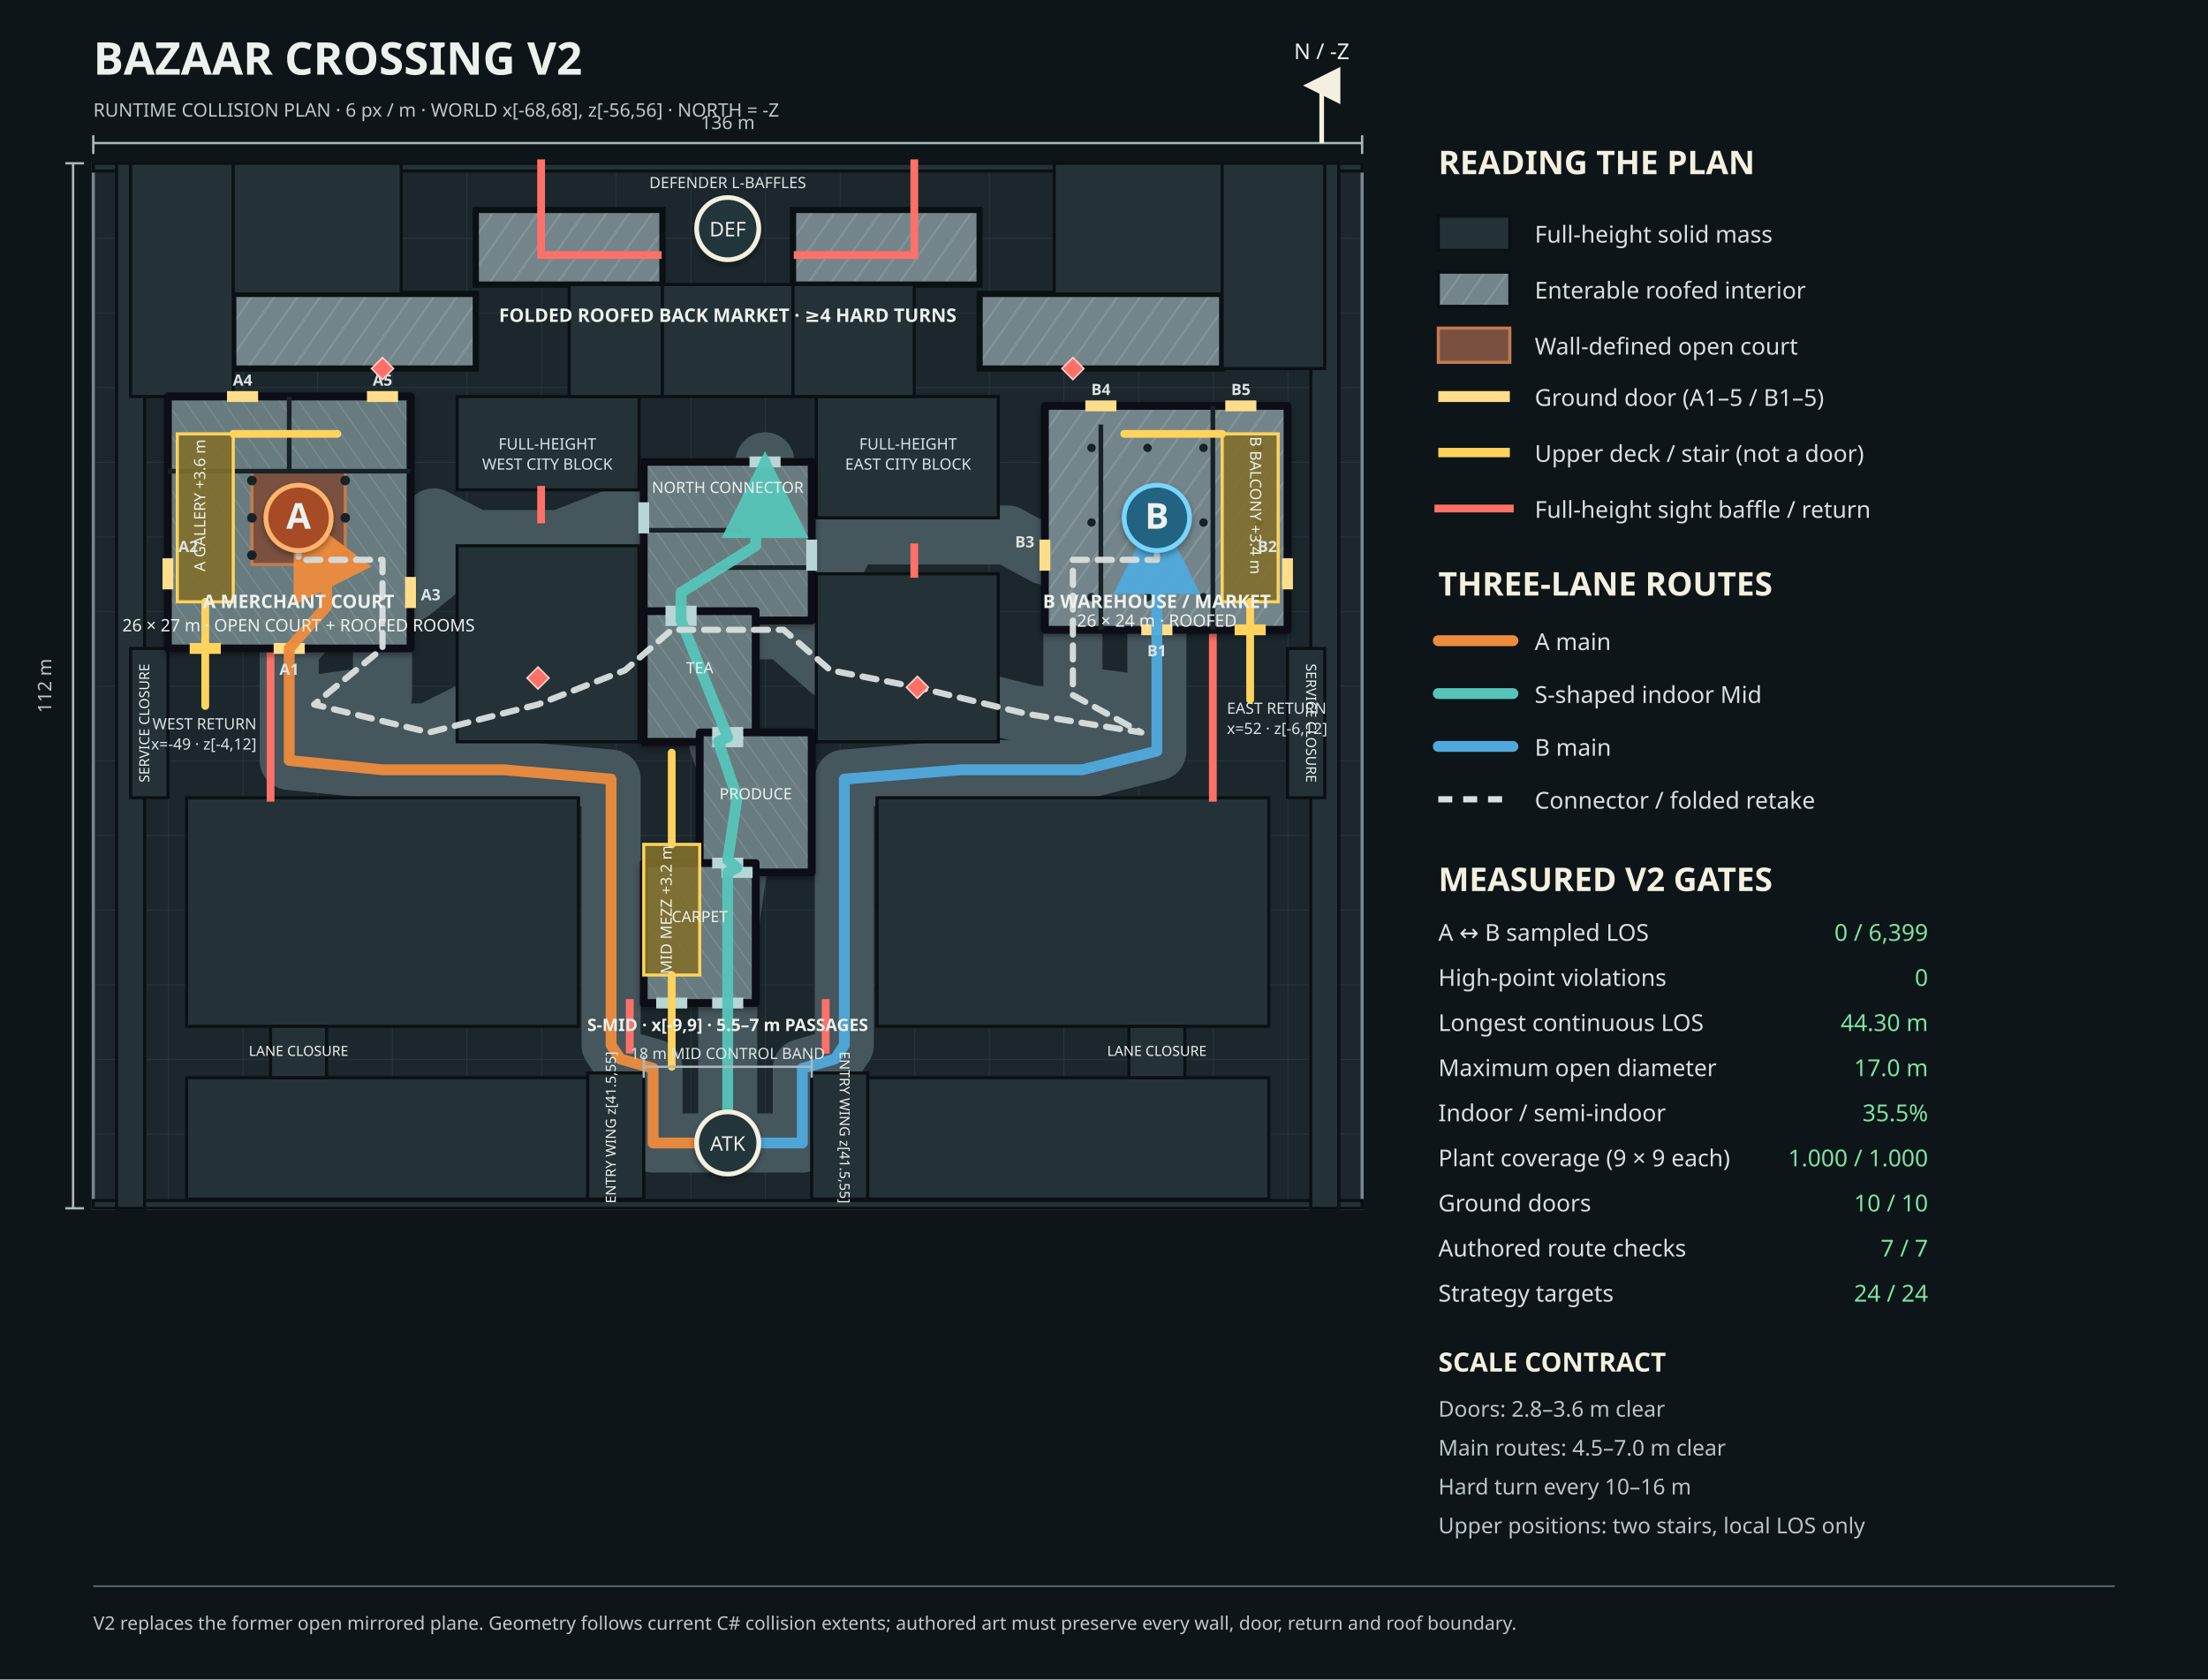
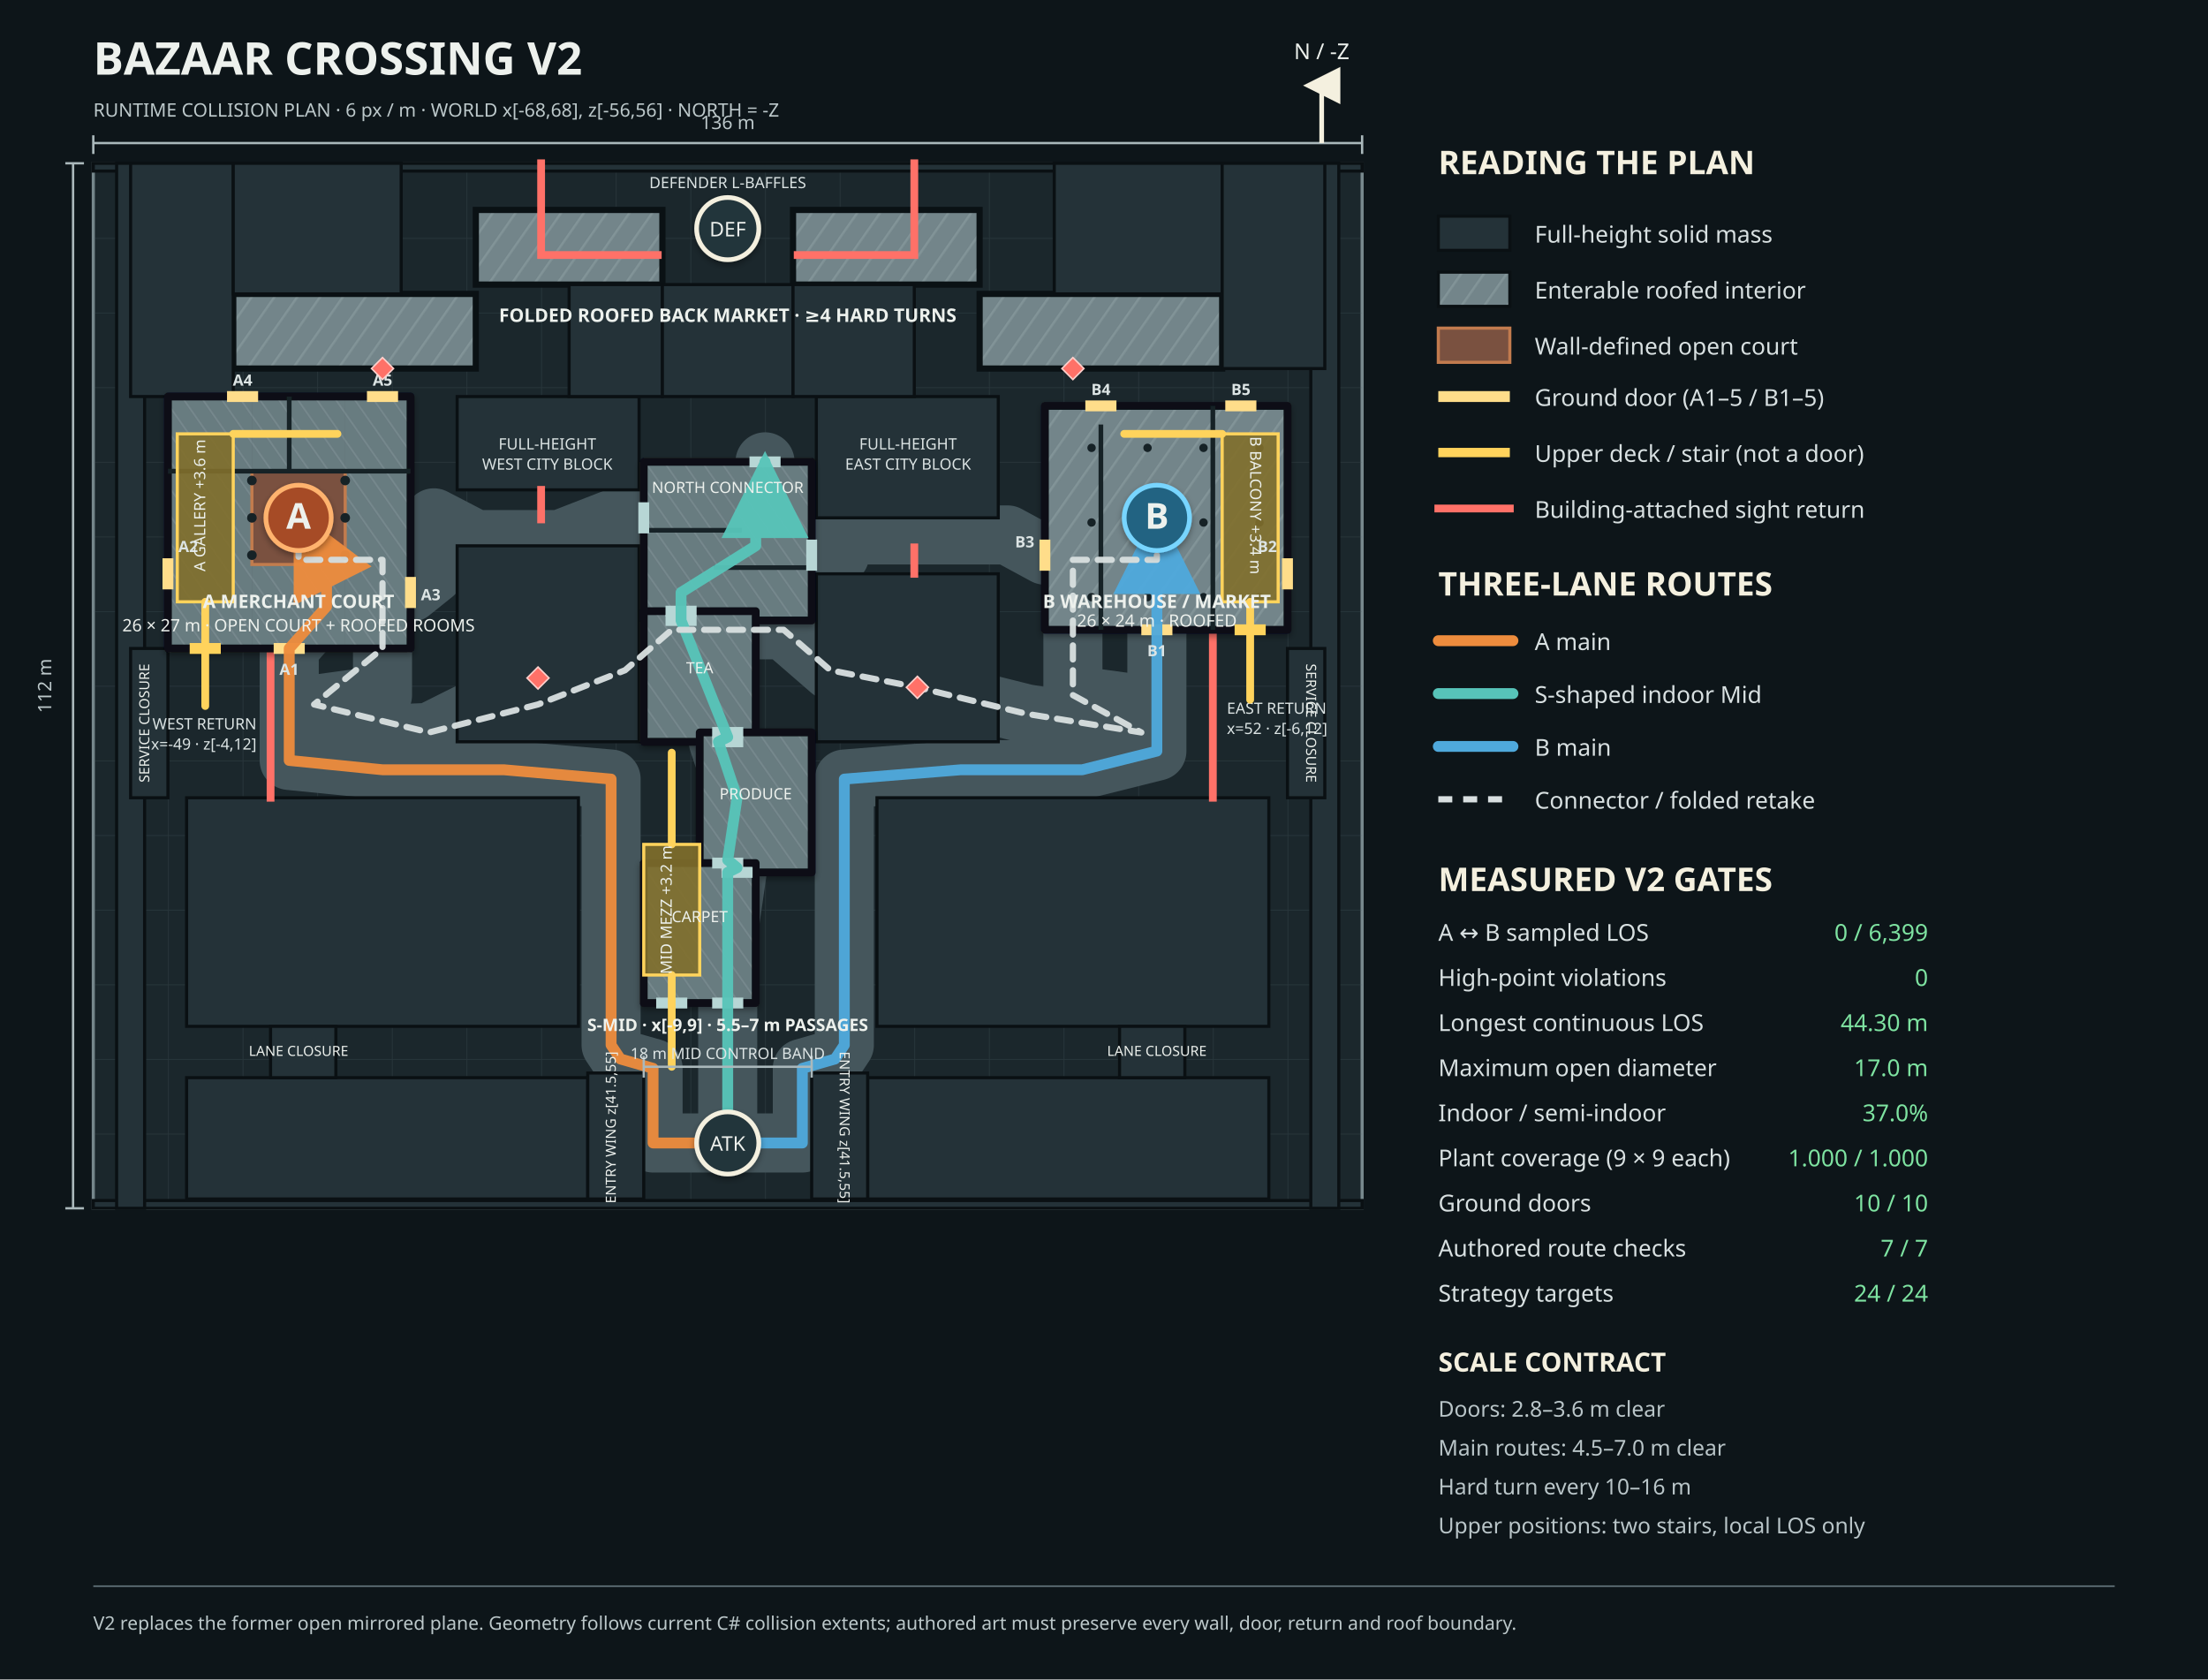
<svg xmlns="http://www.w3.org/2000/svg" width="1420" height="1080" viewBox="0 0 1420 1080" role="img" aria-labelledby="title desc">
  <defs>
    <pattern id="grid" width="48" height="48" patternUnits="userSpaceOnUse">
      <path d="M48 0H0V48" fill="none" stroke="#53636a" stroke-width="1" opacity="0.24" />
    </pattern>
    <pattern id="roof" width="12" height="12" patternUnits="userSpaceOnUse" patternTransform="rotate(35)">
      <rect width="12" height="12" fill="#73858a" />
      <path d="M0 0V12" stroke="#91a2a6" stroke-width="3" opacity="0.48" />
    </pattern>
    <pattern id="marketRoof" width="10" height="10" patternUnits="userSpaceOnUse" patternTransform="rotate(-35)">
      <rect width="10" height="10" fill="#687b80" />
      <path d="M0 0V10" stroke="#8b9ba0" stroke-width="2" opacity="0.42" />
    </pattern>
    <marker id="northArrow" markerWidth="8" markerHeight="8" refX="4" refY="4" orient="auto">
      <path d="M0 8L4 0L8 8Z" fill="#f4f0df" />
    </marker>
    <marker id="routeArrow" markerWidth="8" markerHeight="8" refX="7" refY="4" orient="auto">
      <path d="M0 0L8 4L0 8Z" fill="context-stroke" />
    </marker>
    <filter id="shadow" x="-20%" y="-20%" width="140%" height="140%">
      <feDropShadow dx="0" dy="2" stdDeviation="2" flood-color="#000" flood-opacity="0.35" />
    </filter>
    <style>
      .label { font-family: "Segoe UI", sans-serif; fill: #edf1ed; }
      .small { font-family: "Segoe UI", sans-serif; fill: #bcc8ca; font-size: 12px; }
      .tiny { font-family: "Segoe UI", sans-serif; fill: #dce4e4; font-size: 10px; }
      .mass { fill: #243238; stroke: #0a1013; stroke-width: 2; }
      .wall { fill: none; stroke: #091013; stroke-width: 5; stroke-linejoin: round; }
      .partition { fill: none; stroke: #172227; stroke-width: 3; }
      .door { stroke: #ffdd8a; stroke-width: 7; stroke-linecap: butt; }
      .mid-door { stroke: #b7d6d5; stroke-width: 7; stroke-linecap: butt; }
      .stair-slot { stroke: #ffd35c; stroke-width: 7; stroke-linecap: butt; }
      .baffle { stroke: #ff7168; stroke-width: 5; stroke-linecap: square; }
    </style>
  </defs>
  <rect width="1420" height="1080" fill="#0d1519" />
  <text x="60" y="48" class="label" font-size="29" font-weight="700">BAZAAR CROSSING V2</text>
  <text x="60" y="75" class="small" font-size="15">RUNTIME COLLISION PLAN · 6 px / m · WORLD x[-68,68], z[-56,56] · NORTH = -Z</text>
  <g transform="translate(60 105)">
    <rect x="0" y="0" width="816" height="672" fill="#1b272c" stroke="#78898e" stroke-width="2" />
    <rect x="0" y="0" width="816" height="672" fill="url(#grid)" />
    <g fill="none" stroke="#45565c" stroke-width="38" stroke-linecap="round" stroke-linejoin="round">
      <path d="M408 630L360 630L360 582L339 576L333 567L333 456L333 396L264 390L186 390L126 384L126 312L150 285L150 264L132 228" />
      <path d="M408 630L456 630L456 582L477 576L483 567L483 456L483 396L558 390L636 390L684 378L684 336L684 300L684 270L684 228" />
      <path d="M408 630L408 582L408 540L408 498L414 456L414 453L408 448L414 408L402 372L408 369L378 294L378 276L378 252L426 246L426 228L432 198L432 192" />
      <path d="M132 228L168 240L204 276L219 264L219 228L246 242L276 242L300 242L336 228L354 228L426 228L426 252L462 252L480 252L480 239L516 239L540 239L588 239L612 252L654 250L654 263L672 263L690 258L690 228L684 228" />
      <path d="M132 228L132 255L186 255L186 288L186 312L186 342L142 348L142 369L216 366L240 354L286 348L286 337L306 329L342 326L372 300L444 300L474 326L510 329L530 337L576 348L600 354L674 366L674 348L630 342L630 312L630 288L630 255L684 255L684 228" />
    </g>
    <g fill="url(#roof)" stroke="#0a1114" stroke-width="4">
      <rect x="90" y="84" width="156" height="48" />
      <rect x="246" y="30" width="120" height="48" />
      <rect x="450" y="30" width="120" height="48" />
      <rect x="570" y="84" width="156" height="48" />
    </g>
    <g class="mass">
      <rect x="0" y="0" width="816" height="5" />
      <rect x="0" y="667" width="816" height="5" />
      <rect x="15" y="0" width="18" height="672" />
      <rect x="783" y="0" width="18" height="672" />
      <rect x="60" y="588" width="258" height="78" />
      <rect x="498" y="588" width="258" height="78" />
      <rect x="318" y="585" width="36" height="81" />
      <rect x="462" y="585" width="36" height="81" />
      <rect x="60" y="408" width="252" height="147" />
      <rect x="504" y="408" width="252" height="147" />
-       <rect x="114" y="555" width="36" height="33" />
-       <rect x="666" y="555" width="36" height="33" />
+       <rect x="114" y="555" width="42" height="33" />
+       <rect x="660" y="555" width="42" height="33" />
      <rect x="24" y="312" width="24" height="96" />
      <rect x="768" y="312" width="24" height="96" />
    </g>
    <g class="mass">
      <rect x="234" y="150" width="117" height="60" />
      <rect x="234" y="246" width="117" height="126" />
      <rect x="465" y="150" width="117" height="78" />
      <rect x="465" y="264" width="117" height="108" />
    </g>
    <text x="292" y="184" class="tiny" text-anchor="middle">FULL-HEIGHT</text>
    <text x="292" y="197" class="tiny" text-anchor="middle">WEST CITY BLOCK</text>
    <text x="524" y="184" class="tiny" text-anchor="middle">FULL-HEIGHT</text>
    <text x="524" y="197" class="tiny" text-anchor="middle">EAST CITY BLOCK</text>
    <g class="mass">
      <rect x="24" y="0" width="66" height="150" />
      <rect x="90" y="0" width="108" height="84" />
      <rect x="306" y="78" width="60" height="72" />
      <rect x="366" y="78" width="84" height="72" />
      <rect x="450" y="78" width="78" height="72" />
      <rect x="618" y="0" width="108" height="84" />
      <rect x="726" y="0" width="66" height="132" />
    </g>
    <g class="baffle" fill="none">
-       <path d="M345 540V570" />
-       <path d="M471 540V570" />
      <path d="M114 312V408" />
      <path d="M720 300V408" />
      <path d="M288 210V229" />
      <path d="M528 247V264" />
      <path d="M288 0V59H363" />
      <path d="M528 0V59H453" />
    </g>
    <g class="tiny" fill="#ff9a93">
      <text x="105" y="364" text-anchor="end">WEST RETURN</text>
      <text x="105" y="377" text-anchor="end">x=-49 · z[-4,12]</text>
      <text x="729" y="354">EAST RETURN</text>
      <text x="729" y="367">x=52 · z[-6,12]</text>
      <text x="408" y="16" text-anchor="middle">DEFENDER L-BAFFLES</text>
    </g>
    <g filter="url(#shadow)">
      <rect x="48" y="150" width="156" height="162" fill="#56676c" />
      <rect x="48" y="150" width="54" height="162" fill="url(#marketRoof)" />
      <rect x="162" y="150" width="42" height="162" fill="url(#marketRoof)" />
      <rect x="102" y="150" width="60" height="48" fill="url(#marketRoof)" />
      <rect x="102" y="258" width="60" height="54" fill="url(#marketRoof)" />
      <rect x="102" y="198" width="60" height="60" fill="#7a5140" stroke="#c27b4e" stroke-width="2" />
      <rect x="48" y="150" width="156" height="162" class="wall" />
      <path d="M48 198H204M126 150V198" class="partition" />
      <g fill="#162126">
        <circle cx="102" cy="204" r="3.1" />
        <circle cx="102" cy="228" r="3.1" />
        <circle cx="102" cy="252" r="3.1" />
        <circle cx="162" cy="204" r="3.1" />
        <circle cx="162" cy="228" r="3.1" />
        <circle cx="162" cy="252" r="3.1" />
      </g>
    </g>
    <g filter="url(#shadow)">
      <rect x="612" y="156" width="156" height="144" fill="url(#roof)" />
      <rect x="612" y="156" width="156" height="144" class="wall" />
      <path d="M648 168V300M720 156V300" class="partition" />
      <g fill="#172227">
        <circle cx="642" cy="183" r="2.7" />
        <circle cx="678" cy="183" r="2.7" />
        <circle cx="714" cy="183" r="2.7" />
        <circle cx="750" cy="183" r="2.7" />
        <circle cx="642" cy="231" r="2.7" />
        <circle cx="678" cy="231" r="2.7" />
        <circle cx="714" cy="231" r="2.7" />
        <circle cx="750" cy="231" r="2.7" />
        <circle cx="642" cy="279" r="2.7" />
        <circle cx="678" cy="279" r="2.7" />
        <circle cx="714" cy="279" r="2.7" />
        <circle cx="750" cy="279" r="2.7" />
      </g>
    </g>
    <g fill="url(#marketRoof)" filter="url(#shadow)">
      <rect x="354" y="192" width="108" height="102" class="wall" style="fill:url(#marketRoof)" />
      <rect x="354" y="288" width="72" height="84" class="wall" style="fill:url(#marketRoof)" />
      <rect x="390" y="366" width="72" height="90" class="wall" style="fill:url(#marketRoof)" />
      <rect x="354" y="450" width="72" height="90" class="wall" style="fill:url(#marketRoof)" />
    </g>
    <g class="partition">
      <path d="M355 236H417" />
      <path d="M399 260H461" />
    </g>
    <g class="door">
      <path d="M116 312H136" />
      <path d="M48 254V274" />
      <path d="M204 266V286" />
      <path d="M86 150H106" />
      <path d="M176 150H196" />
      <path d="M674 300H694" />
      <path d="M768 254V274" />
      <path d="M612 242V262" />
      <path d="M638 156H658" />
      <path d="M728 156H748" />
    </g>
    <g class="mid-door">
      <path d="M422 192H442" />
      <path d="M368 294H388" />
      <path d="M354 218V238" />
      <path d="M462 242V262" />
      <path d="M368 288H388" />
      <path d="M398 372H418" />
      <path d="M398 366H418" />
      <path d="M404 456H424" />
      <path d="M398 450H418" />
      <path d="M362 540H382" />
      <path d="M398 540H418" />
    </g>
    <g class="stair-slot">
      <path d="M62 312H82" />
      <path d="M734 300H754" />
    </g>
    <g fill="#816f2c" fill-opacity="0.9" stroke="#ffd35c" stroke-width="2">
      <rect x="54" y="174" width="36" height="108" />
      <rect x="354" y="438" width="36" height="84" />
      <rect x="726" y="174" width="36" height="108" />
    </g>
    <g fill="none" stroke="#ffd35c" stroke-width="5" stroke-linecap="round">
      <path d="M72 349V282" />
      <path d="M157 174H90" />
      <path d="M372 581V522" />
      <path d="M372 438V379" />
      <path d="M744 345V282" />
      <path d="M663 174H726" />
    </g>
    <g fill="none" stroke-linecap="round" stroke-linejoin="round" stroke-width="7" opacity="0.95">
      <path d="M408 630L360 630L360 582L339 576L333 567L333 456L333 396L264 390L186 390L126 384L126 342L126 312L150 285L150 264L132 228" stroke="#ed8c3d" marker-end="url(#routeArrow)" />
      <path d="M408 630L456 630L456 582L477 576L483 567L483 456L483 396L558 390L636 390L684 378L684 336L684 300L684 270L684 228" stroke="#4fa9dc" marker-end="url(#routeArrow)" />
      <path d="M408 630L408 582L408 540L408 498L408 456L414 453L408 448L414 408L402 372L408 369L378 294L378 276L426 246L426 228L432 198L432 192" stroke="#57c4b9" marker-end="url(#routeArrow)" />
      <path d="M132 228L132 255L186 255L186 288L186 312L142 348L216 366L286 348L342 326L372 300L444 300L474 326L530 337L600 354L674 366L630 342L630 312L630 255L684 255L684 228" stroke="#d8dfe0" stroke-width="4" stroke-dasharray="9 7" />
    </g>
    <g filter="url(#shadow)">
      <circle cx="132" cy="228" r="21" fill="#a64c27" stroke="#ffb36e" stroke-width="3" />
      <circle cx="684" cy="228" r="21" fill="#216482" stroke="#78d5ff" stroke-width="3" />
      <text x="132" y="235" class="label" font-size="23" font-weight="700" text-anchor="middle">A</text>
      <text x="684" y="235" class="label" font-size="23" font-weight="700" text-anchor="middle">B</text>
      <circle cx="408" cy="630" r="20" fill="#24343a" stroke="#f4f0df" stroke-width="3" />
      <circle cx="408" cy="42" r="20" fill="#24343a" stroke="#f4f0df" stroke-width="3" />
      <text x="408" y="635" class="label" font-size="13" text-anchor="middle">ATK</text>
      <text x="408" y="47" class="label" font-size="13" text-anchor="middle">DEF</text>
    </g>
    <g class="tiny" font-weight="700" text-anchor="middle">
      <text x="126" y="329">A1</text>
      <text x="61" y="250">A2</text>
      <text x="217" y="281">A3</text>
      <text x="96" y="143">A4</text>
      <text x="186" y="143">A5</text>
      <text x="684" y="317">B1</text>
      <text x="755" y="250">B2</text>
      <text x="599" y="247">B3</text>
      <text x="648" y="149">B4</text>
      <text x="738" y="149">B5</text>
    </g>
    <g class="label" text-anchor="middle">
      <text x="132" y="286" font-size="12" font-weight="700">A MERCHANT COURT</text>
      <text x="132" y="301" font-size="11">26 × 27 m · OPEN COURT + ROOFED ROOMS</text>
      <text x="684" y="286" font-size="12" font-weight="700">B WAREHOUSE / MARKET</text>
      <text x="684" y="298" font-size="11">26 × 24 m · ROOFED</text>
      <text x="408" y="212" font-size="10">NORTH CONNECTOR</text>
      <text x="390" y="328" font-size="10">TEA</text>
      <text x="426" y="409" font-size="10">PRODUCE</text>
      <text x="390" y="488" font-size="10">CARPET</text>
      <text x="408" y="558" font-size="11" font-weight="700">S-MID · x[-9,9] · 5.5–7 m PASSAGES</text>
      <text x="408" y="102" font-size="12" font-weight="700">FOLDED ROOFED BACK MARKET · ≥4 HARD TURNS</text>
      <text x="72" y="220" font-size="10" transform="rotate(-90 72 220)">A GALLERY +3.6 m</text>
      <text x="744" y="220" font-size="10" transform="rotate(90 744 220)">B BALCONY +3.4 m</text>
      <text x="372" y="480" font-size="10" transform="rotate(-90 372 480)">MID MEZZ +3.2 m</text>
      <text x="336" y="620" font-size="9" transform="rotate(-90 336 620)">ENTRY WING z[41.5,55]</text>
      <text x="480" y="620" font-size="9" transform="rotate(90 480 620)">ENTRY WING z[41.5,55]</text>
      <text x="132" y="574" font-size="9">LANE CLOSURE</text>
      <text x="684" y="574" font-size="9">LANE CLOSURE</text>
      <text x="36" y="360" font-size="9" transform="rotate(-90 36 360)">SERVICE CLOSURE</text>
      <text x="780" y="360" font-size="9" transform="rotate(90 780 360)">SERVICE CLOSURE</text>
    </g>
    <g fill="#ff7168" stroke="#ffd0cc" stroke-width="1">
      <rect x="181" y="127" width="10" height="10" transform="rotate(45 186 132)" />
      <rect x="281" y="326" width="10" height="10" transform="rotate(45 286 331)" />
      <rect x="525" y="332" width="10" height="10" transform="rotate(45 530 337)" />
      <rect x="625" y="127" width="10" height="10" transform="rotate(45 630 132)" />
    </g>
    <g fill="none" stroke="#aab8bb" stroke-width="1.5">
      <path d="M0 -18V-6M816 -18V-6M0 -13H816" />
      <path d="M-18 0H-6M-18 672H-6M-13 0V672" />
      <path d="M354 574V588M462 574V588M354 581H462" />
    </g>
    <text x="408" y="-22" class="small" text-anchor="middle">136 m</text>
    <text x="-27" y="336" class="small" text-anchor="middle" transform="rotate(-90 -27 336)">112 m</text>
    <text x="408" y="576" class="tiny" text-anchor="middle">18 m MID CONTROL BAND</text>
  </g>
  <line x1="850" y1="92" x2="850" y2="55" stroke="#f4f0df" stroke-width="3" marker-end="url(#northArrow)" />
  <text x="850" y="38" class="label" font-size="14" text-anchor="middle">N / -Z</text>
  <g transform="translate(925 112)" font-family="Segoe UI, sans-serif">
    <text x="0" y="0" fill="#f4f0df" font-size="21" font-weight="700">READING THE PLAN</text>
    <rect x="0" y="27" width="46" height="22" fill="#243238" stroke="#0a1013" stroke-width="2" />
    <text x="62" y="44" fill="#d8e0e1" font-size="15">Full-height solid mass</text>
    <rect x="0" y="63" width="46" height="22" fill="url(#roof)" stroke="#0a1013" stroke-width="2" />
    <text x="62" y="80" fill="#d8e0e1" font-size="15">Enterable roofed interior</text>
    <rect x="0" y="99" width="46" height="22" fill="#7a5140" stroke="#c27b4e" stroke-width="2" />
    <text x="62" y="116" fill="#d8e0e1" font-size="15">Wall-defined open court</text>
    <line x1="0" y1="143" x2="46" y2="143" class="door" />
    <text x="62" y="149" fill="#d8e0e1" font-size="15">Ground door (A1–5 / B1–5)</text>
    <line x1="0" y1="179" x2="46" y2="179" stroke="#ffd35c" stroke-width="6" />
    <text x="62" y="185" fill="#d8e0e1" font-size="15">Upper deck / stair (not a door)</text>
    <line x1="0" y1="215" x2="46" y2="215" class="baffle" />
-     <text x="62" y="221" fill="#d8e0e1" font-size="15">Full-height sight baffle / return</text>
+     <text x="62" y="221" fill="#d8e0e1" font-size="15">Building-attached sight return</text>
    <text x="0" y="271" fill="#f4f0df" font-size="21" font-weight="700">THREE-LANE ROUTES</text>
    <line x1="0" y1="300" x2="48" y2="300" stroke="#ed8c3d" stroke-width="7" stroke-linecap="round" />
    <text x="62" y="306" fill="#d8e0e1" font-size="15">A main</text>
    <line x1="0" y1="334" x2="48" y2="334" stroke="#57c4b9" stroke-width="7" stroke-linecap="round" />
    <text x="62" y="340" fill="#d8e0e1" font-size="15">S-shaped indoor Mid</text>
    <line x1="0" y1="368" x2="48" y2="368" stroke="#4fa9dc" stroke-width="7" stroke-linecap="round" />
    <text x="62" y="374" fill="#d8e0e1" font-size="15">B main</text>
    <line x1="0" y1="402" x2="48" y2="402" stroke="#d8dfe0" stroke-width="4" stroke-dasharray="9 7" />
    <text x="62" y="408" fill="#d8e0e1" font-size="15">Connector / folded retake</text>
    <text x="0" y="461" fill="#f4f0df" font-size="21" font-weight="700">MEASURED V2 GATES</text>
    <g fill="#d8e0e1" font-size="15">
      <text x="0" y="493">A ↔ B sampled LOS</text>
      <text x="315" y="493" text-anchor="end" fill="#7ee3a1">0 / 6,399</text>
      <text x="0" y="522">High-point violations</text>
      <text x="315" y="522" text-anchor="end" fill="#7ee3a1">0</text>
      <text x="0" y="551">Longest continuous LOS</text>
      <text x="315" y="551" text-anchor="end" fill="#7ee3a1">44.30 m</text>
      <text x="0" y="580">Maximum open diameter</text>
      <text x="315" y="580" text-anchor="end" fill="#7ee3a1">17.0 m</text>
      <text x="0" y="609">Indoor / semi-indoor</text>
-       <text x="315" y="609" text-anchor="end" fill="#7ee3a1">35.5%</text>
+       <text x="315" y="609" text-anchor="end" fill="#7ee3a1">37.0%</text>
      <text x="0" y="638">Plant coverage (9 × 9 each)</text>
      <text x="315" y="638" text-anchor="end" fill="#7ee3a1">1.000 / 1.000</text>
      <text x="0" y="667">Ground doors</text>
      <text x="315" y="667" text-anchor="end" fill="#7ee3a1">10 / 10</text>
      <text x="0" y="696">Authored route checks</text>
      <text x="315" y="696" text-anchor="end" fill="#7ee3a1">7 / 7</text>
      <text x="0" y="725">Strategy targets</text>
      <text x="315" y="725" text-anchor="end" fill="#7ee3a1">24 / 24</text>
    </g>
    <text x="0" y="770" fill="#f4f0df" font-size="17" font-weight="700">SCALE CONTRACT</text>
    <text x="0" y="799" fill="#b9c5c8" font-size="14">Doors: 2.8–3.6 m clear</text>
    <text x="0" y="824" fill="#b9c5c8" font-size="14">Main routes: 4.5–7.0 m clear</text>
    <text x="0" y="849" fill="#b9c5c8" font-size="14">Hard turn every 10–16 m</text>
    <text x="0" y="874" fill="#b9c5c8" font-size="14">Upper positions: two stairs, local LOS only</text>
  </g>
  <line x1="60" y1="1020" x2="1360" y2="1020" stroke="#61737a" stroke-width="1" />
  <text x="60" y="1048" class="small">V2 replaces the former open mirrored plane. Geometry follows current C# collision extents; authored art must preserve every wall, door, return and roof boundary.</text>
</svg>
